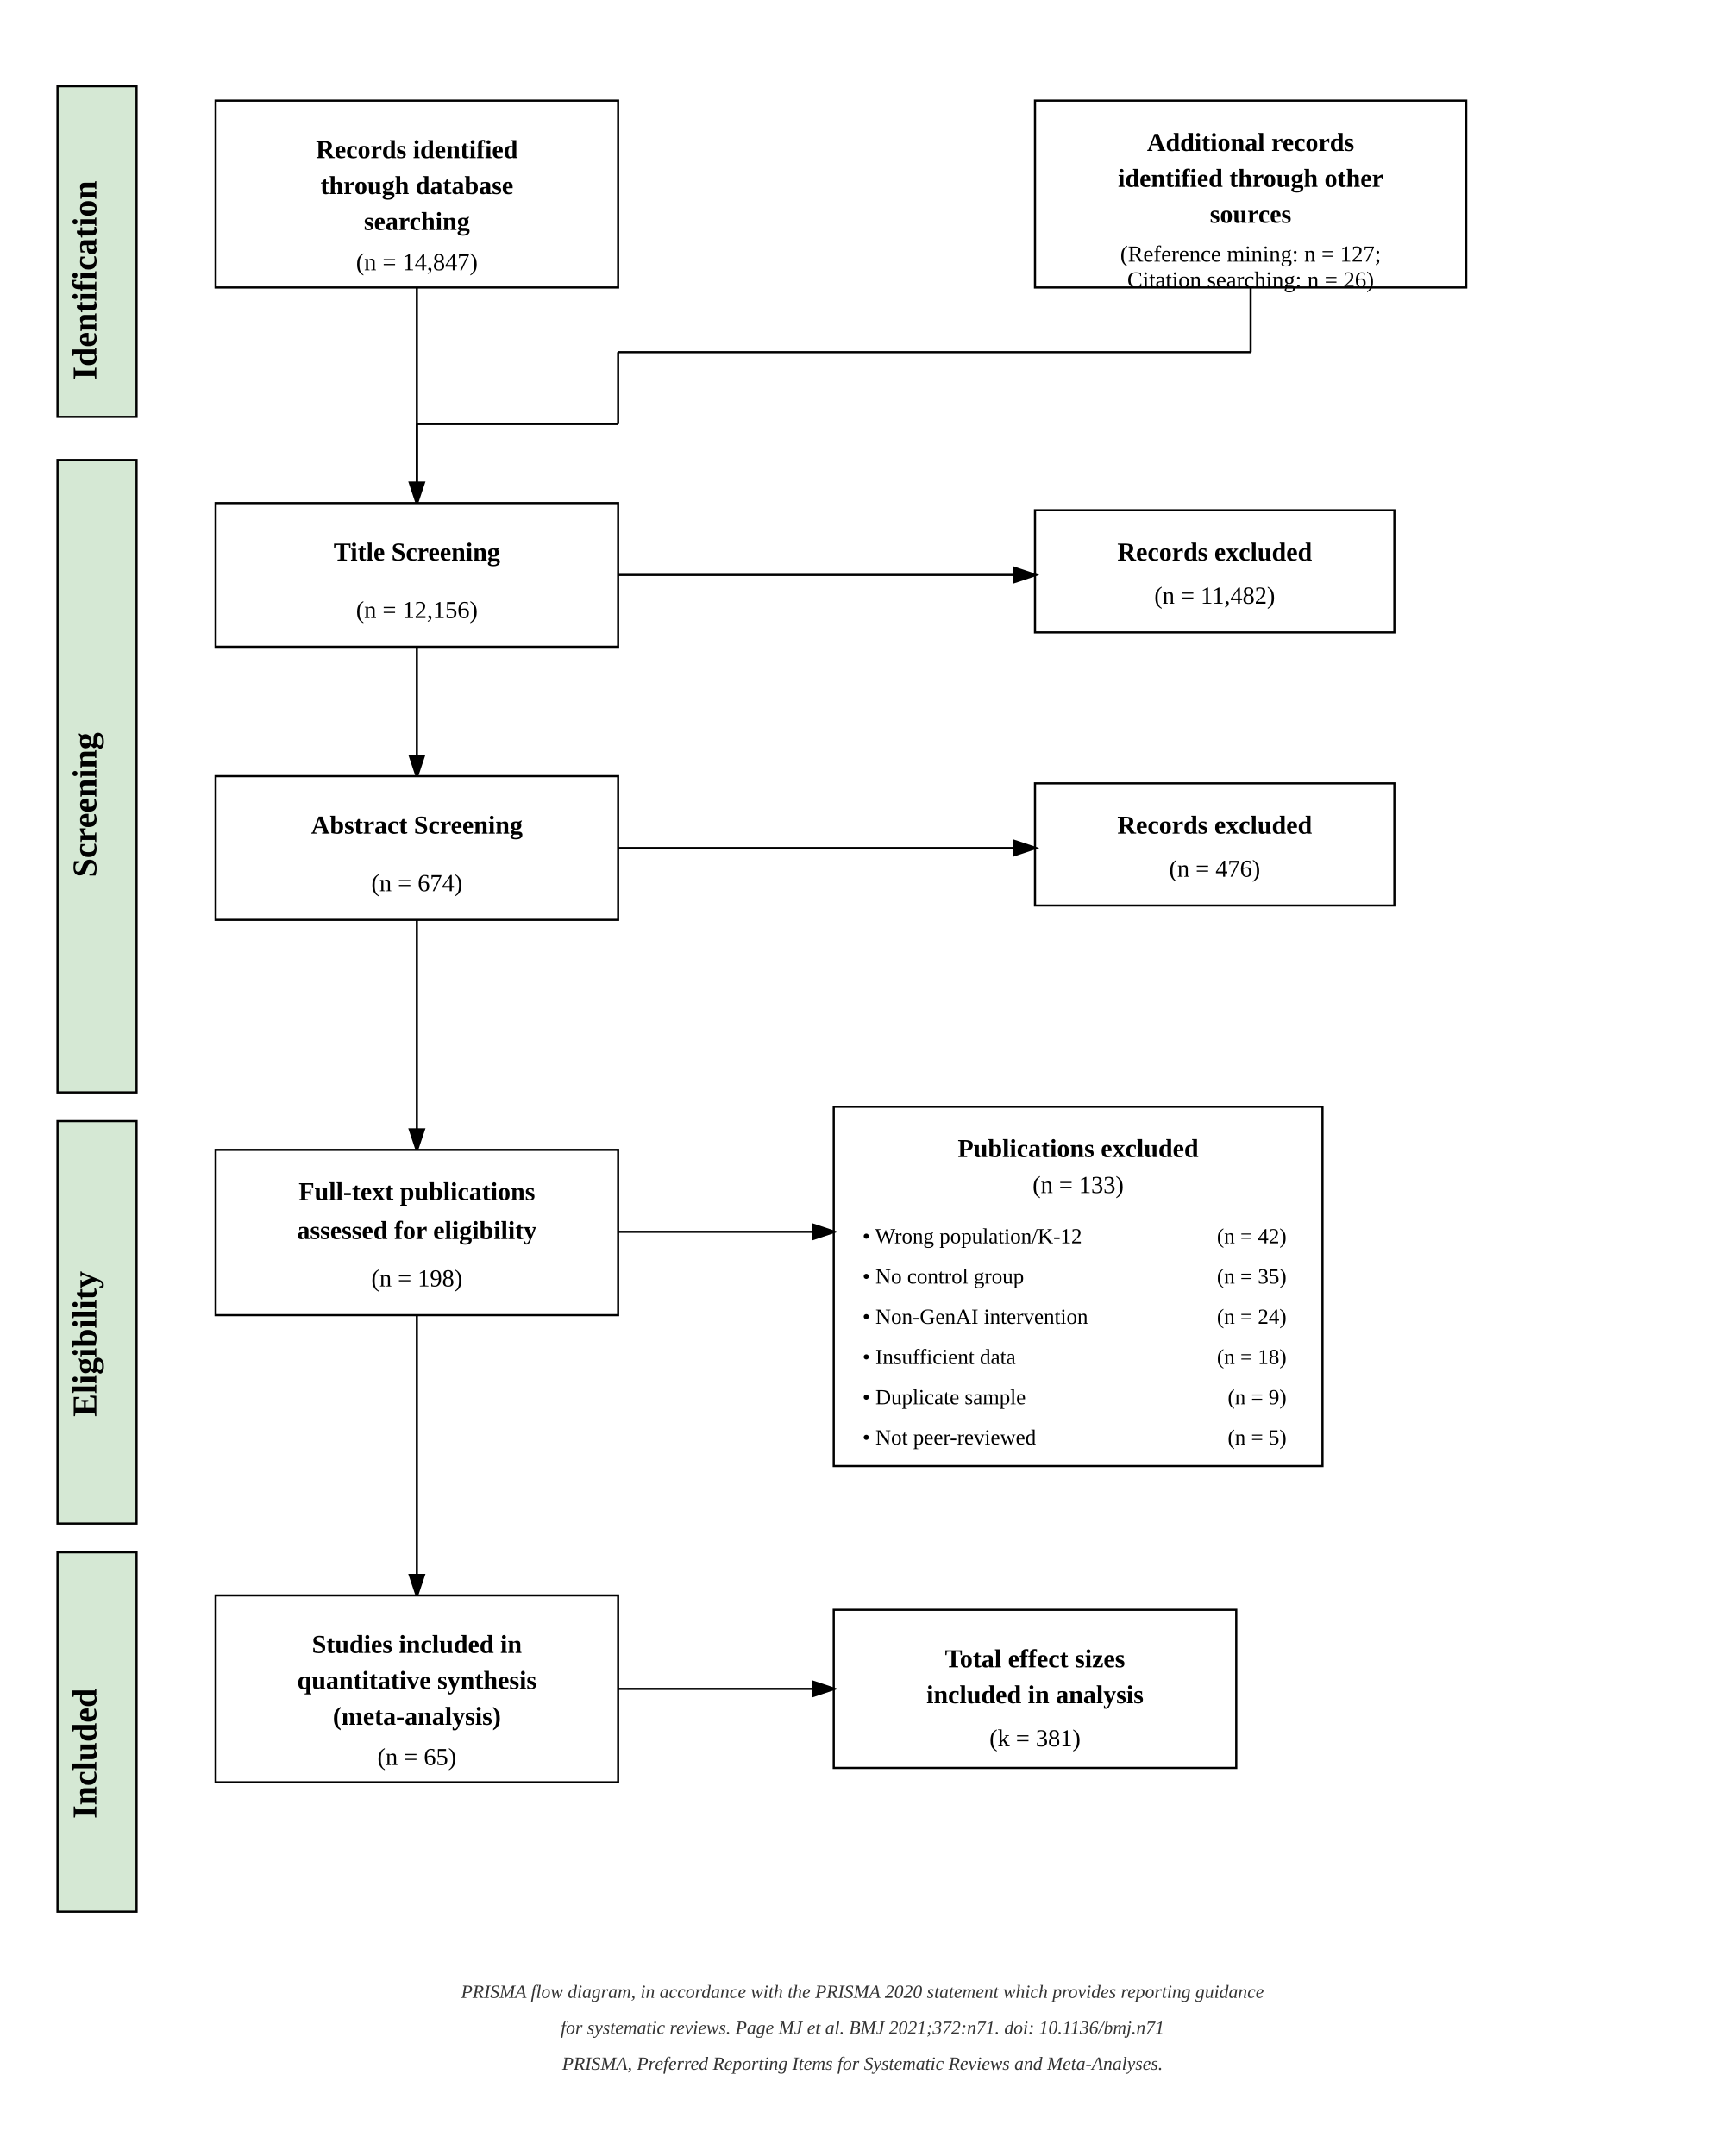
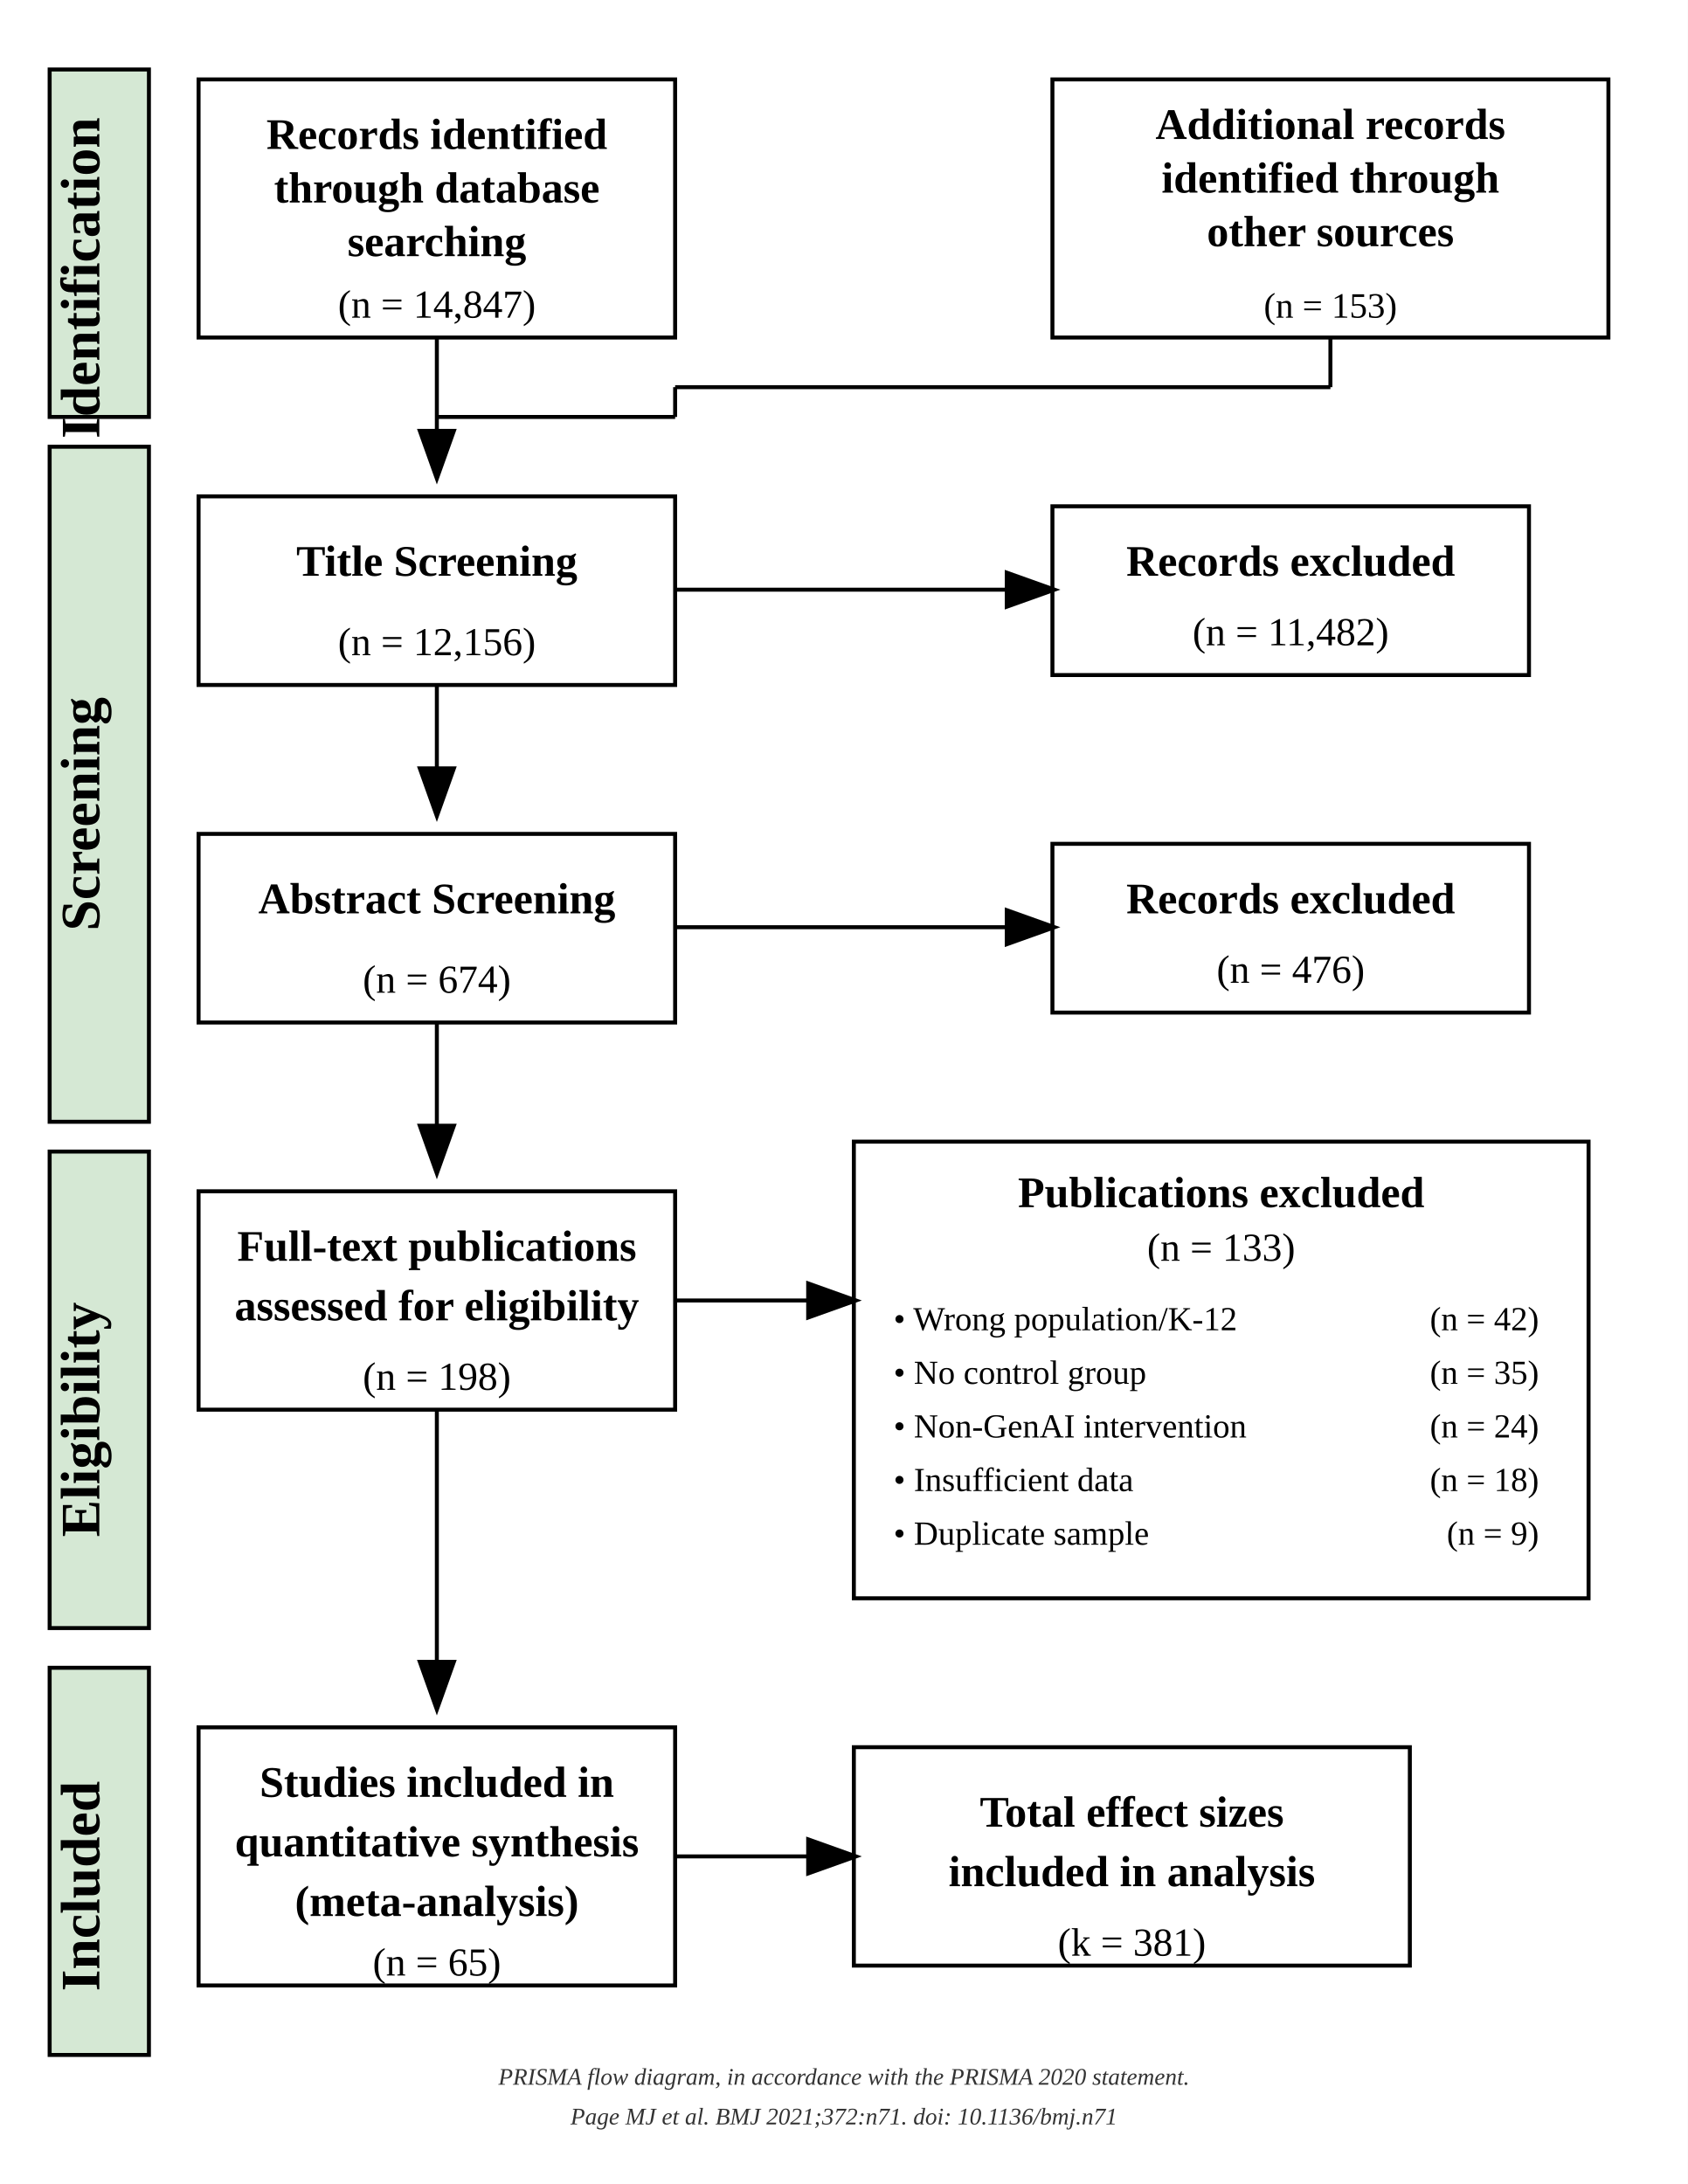
- <svg xmlns="http://www.w3.org/2000/svg" viewBox="0 0 1200 1500" width="1200" height="1500">
+ <svg xmlns="http://www.w3.org/2000/svg" viewBox="0 0 850 1100" width="850" height="1100">
  <defs>
    <style>
      .phase-label {
        font-family: 'Times New Roman', Times, serif;
-         font-size: 24px;
+         font-size: 28px;
        font-weight: bold;
        fill: #000;
      }
      .box-title {
        font-family: 'Times New Roman', Times, serif;
-         font-size: 18px;
+         font-size: 22px;
        font-weight: bold;
        fill: #000;
      }
      .box-text {
        font-family: 'Times New Roman', Times, serif;
-         font-size: 16px;
+         font-size: 18px;
        fill: #000;
      }
      .box-number {
        font-family: 'Times New Roman', Times, serif;
-         font-size: 17px;
+         font-size: 20px;
        fill: #000;
      }
      .bullet {
        font-family: 'Times New Roman', Times, serif;
-         font-size: 15px;
+         font-size: 17px;
        fill: #000;
      }
      .footer {
        font-family: 'Times New Roman', Times, serif;
-         font-size: 13px;
+         font-size: 12px;
        fill: #333;
        font-style: italic;
      }
    </style>
-     <marker id="arrow" markerWidth="12" markerHeight="12" refX="10" refY="4" orient="auto" markerUnits="strokeWidth">
-       <path d="M0,0 L0,8 L12,4 z" fill="#000" />
+     <marker id="arrow" markerWidth="14" markerHeight="14" refX="12" refY="5" orient="auto" markerUnits="strokeWidth">
+       <path d="M0,0 L0,10 L14,5 z" fill="#000" />
    </marker>
  </defs>
-   <rect width="1200" height="1500" fill="white" />
-   <rect x="40" y="60" width="55" height="230" fill="#d5e8d4" stroke="#000000" stroke-width="1.5" />
-   <text x="67" y="195" text-anchor="middle" class="phase-label" transform="rotate(-90, 67, 195)">Identification</text>
-   <rect x="150" y="70" width="280" height="130" fill="#ffffff" stroke="#000000" stroke-width="1.5" />
-   <text x="290" y="110" text-anchor="middle" class="box-title">Records identified</text>
-   <text x="290" y="135" text-anchor="middle" class="box-title">through database</text>
-   <text x="290" y="160" text-anchor="middle" class="box-title">searching</text>
-   <text x="290" y="188" text-anchor="middle" class="box-number">(n = 14,847)</text>
-   <rect x="720" y="70" width="300" height="130" fill="#ffffff" stroke="#000000" stroke-width="1.5" />
-   <text x="870" y="105" text-anchor="middle" class="box-title">Additional records</text>
-   <text x="870" y="130" text-anchor="middle" class="box-title">identified through other</text>
-   <text x="870" y="155" text-anchor="middle" class="box-title">sources</text>
-   <text x="870" y="182" text-anchor="middle" class="box-text">(Reference mining: n = 127;</text>
-   <text x="870" y="200" text-anchor="middle" class="box-text">Citation searching: n = 26)</text>
-   <line x1="290" y1="200" x2="290" y2="350" stroke="#000" stroke-width="1.5" marker-end="url(#arrow)" />
-   <line x1="870" y1="200" x2="870" y2="245" stroke="#000" stroke-width="1.5" />
-   <line x1="870" y1="245" x2="430" y2="245" stroke="#000" stroke-width="1.5" />
-   <line x1="430" y1="245" x2="430" y2="295" stroke="#000" stroke-width="1.5" />
-   <line x1="430" y1="295" x2="290" y2="295" stroke="#000" stroke-width="1.5" />
-   <line x1="290" y1="295" x2="290" y2="350" stroke="#000" stroke-width="1.5" />
-   <rect x="40" y="320" width="55" height="440" fill="#d5e8d4" stroke="#000000" stroke-width="1.5" />
-   <text x="67" y="560" text-anchor="middle" class="phase-label" transform="rotate(-90, 67, 560)">Screening</text>
-   <rect x="150" y="350" width="280" height="100" fill="#ffffff" stroke="#000000" stroke-width="1.5" />
-   <text x="290" y="390" text-anchor="middle" class="box-title">Title Screening</text>
-   <text x="290" y="430" text-anchor="middle" class="box-number">(n = 12,156)</text>
-   <rect x="720" y="355" width="250" height="85" fill="#ffffff" stroke="#000000" stroke-width="1.5" />
-   <text x="845" y="390" text-anchor="middle" class="box-title">Records excluded</text>
-   <text x="845" y="420" text-anchor="middle" class="box-number">(n = 11,482)</text>
-   <line x1="430" y1="400" x2="720" y2="400" stroke="#000" stroke-width="1.5" marker-end="url(#arrow)" />
-   <line x1="290" y1="450" x2="290" y2="540" stroke="#000" stroke-width="1.5" marker-end="url(#arrow)" />
-   <rect x="150" y="540" width="280" height="100" fill="#ffffff" stroke="#000000" stroke-width="1.5" />
-   <text x="290" y="580" text-anchor="middle" class="box-title">Abstract Screening</text>
-   <text x="290" y="620" text-anchor="middle" class="box-number">(n = 674)</text>
-   <rect x="720" y="545" width="250" height="85" fill="#ffffff" stroke="#000000" stroke-width="1.5" />
-   <text x="845" y="580" text-anchor="middle" class="box-title">Records excluded</text>
-   <text x="845" y="610" text-anchor="middle" class="box-number">(n = 476)</text>
-   <line x1="430" y1="590" x2="720" y2="590" stroke="#000" stroke-width="1.5" marker-end="url(#arrow)" />
-   <line x1="290" y1="640" x2="290" y2="800" stroke="#000" stroke-width="1.5" marker-end="url(#arrow)" />
-   <rect x="40" y="780" width="55" height="280" fill="#d5e8d4" stroke="#000000" stroke-width="1.5" />
-   <text x="67" y="935" text-anchor="middle" class="phase-label" transform="rotate(-90, 67, 935)">Eligibility</text>
-   <rect x="150" y="800" width="280" height="115" fill="#ffffff" stroke="#000000" stroke-width="1.5" />
-   <text x="290" y="835" text-anchor="middle" class="box-title">Full-text publications</text>
-   <text x="290" y="862" text-anchor="middle" class="box-title">assessed for eligibility</text>
-   <text x="290" y="895" text-anchor="middle" class="box-number">(n = 198)</text>
-   <rect x="580" y="770" width="340" height="250" fill="#ffffff" stroke="#000000" stroke-width="1.5" />
-   <text x="750" y="805" text-anchor="middle" class="box-title">Publications excluded</text>
-   <text x="750" y="830" text-anchor="middle" class="box-number">(n = 133)</text>
-   <text x="600" y="865" class="bullet">• Wrong population/K-12</text>
-   <text x="895" y="865" text-anchor="end" class="bullet">(n = 42)</text>
-   <text x="600" y="893" class="bullet">• No control group</text>
-   <text x="895" y="893" text-anchor="end" class="bullet">(n = 35)</text>
-   <text x="600" y="921" class="bullet">• Non-GenAI intervention</text>
-   <text x="895" y="921" text-anchor="end" class="bullet">(n = 24)</text>
-   <text x="600" y="949" class="bullet">• Insufficient data</text>
-   <text x="895" y="949" text-anchor="end" class="bullet">(n = 18)</text>
-   <text x="600" y="977" class="bullet">• Duplicate sample</text>
-   <text x="895" y="977" text-anchor="end" class="bullet">(n = 9)</text>
-   <text x="600" y="1005" class="bullet">• Not peer-reviewed</text>
-   <text x="895" y="1005" text-anchor="end" class="bullet">(n = 5)</text>
-   <line x1="430" y1="857" x2="580" y2="857" stroke="#000" stroke-width="1.5" marker-end="url(#arrow)" />
-   <line x1="290" y1="915" x2="290" y2="1110" stroke="#000" stroke-width="1.5" marker-end="url(#arrow)" />
-   <rect x="40" y="1080" width="55" height="250" fill="#d5e8d4" stroke="#000000" stroke-width="1.5" />
-   <text x="67" y="1220" text-anchor="middle" class="phase-label" transform="rotate(-90, 67, 1220)">Included</text>
-   <rect x="150" y="1110" width="280" height="130" fill="#ffffff" stroke="#000000" stroke-width="1.5" />
-   <text x="290" y="1150" text-anchor="middle" class="box-title">Studies included in</text>
-   <text x="290" y="1175" text-anchor="middle" class="box-title">quantitative synthesis</text>
-   <text x="290" y="1200" text-anchor="middle" class="box-title">(meta-analysis)</text>
-   <text x="290" y="1228" text-anchor="middle" class="box-number">(n = 65)</text>
-   <rect x="580" y="1120" width="280" height="110" fill="#ffffff" stroke="#000000" stroke-width="1.5" />
-   <text x="720" y="1160" text-anchor="middle" class="box-title">Total effect sizes</text>
-   <text x="720" y="1185" text-anchor="middle" class="box-title">included in analysis</text>
-   <text x="720" y="1215" text-anchor="middle" class="box-number">(k = 381)</text>
-   <line x1="430" y1="1175" x2="580" y2="1175" stroke="#000" stroke-width="1.5" marker-end="url(#arrow)" />
-   <text x="600" y="1390" text-anchor="middle" class="footer">PRISMA flow diagram, in accordance with the PRISMA 2020 statement which provides reporting guidance</text>
-   <text x="600" y="1415" text-anchor="middle" class="footer">for systematic reviews. Page MJ et al. BMJ 2021;372:n71. doi: 10.1136/bmj.n71</text>
-   <text x="600" y="1440" text-anchor="middle" class="footer">PRISMA, Preferred Reporting Items for Systematic Reviews and Meta-Analyses.</text>
+   <rect width="850" height="1100" fill="white" />
+   <rect x="25" y="35" width="50" height="175" fill="#d5e8d4" stroke="#000000" stroke-width="2" />
+   <text x="50" y="140" text-anchor="middle" class="phase-label" transform="rotate(-90, 50, 140)">Identification</text>
+   <rect x="100" y="40" width="240" height="130" fill="#ffffff" stroke="#000000" stroke-width="2" />
+   <text x="220" y="75" text-anchor="middle" class="box-title">Records identified</text>
+   <text x="220" y="102" text-anchor="middle" class="box-title">through database</text>
+   <text x="220" y="129" text-anchor="middle" class="box-title">searching</text>
+   <text x="220" y="160" text-anchor="middle" class="box-number">(n = 14,847)</text>
+   <rect x="530" y="40" width="280" height="130" fill="#ffffff" stroke="#000000" stroke-width="2" />
+   <text x="670" y="70" text-anchor="middle" class="box-title">Additional records</text>
+   <text x="670" y="97" text-anchor="middle" class="box-title">identified through</text>
+   <text x="670" y="124" text-anchor="middle" class="box-title">other sources</text>
+   <text x="670" y="160" text-anchor="middle" class="box-text">(n = 153)</text>
+   <line x1="220" y1="170" x2="220" y2="240" stroke="#000" stroke-width="2" marker-end="url(#arrow)" />
+   <line x1="670" y1="170" x2="670" y2="195" stroke="#000" stroke-width="2" />
+   <line x1="670" y1="195" x2="340" y2="195" stroke="#000" stroke-width="2" />
+   <line x1="340" y1="195" x2="340" y2="210" stroke="#000" stroke-width="2" />
+   <line x1="340" y1="210" x2="220" y2="210" stroke="#000" stroke-width="2" />
+   <rect x="25" y="225" width="50" height="340" fill="#d5e8d4" stroke="#000000" stroke-width="2" />
+   <text x="50" y="410" text-anchor="middle" class="phase-label" transform="rotate(-90, 50, 410)">Screening</text>
+   <rect x="100" y="250" width="240" height="95" fill="#ffffff" stroke="#000000" stroke-width="2" />
+   <text x="220" y="290" text-anchor="middle" class="box-title">Title Screening</text>
+   <text x="220" y="330" text-anchor="middle" class="box-number">(n = 12,156)</text>
+   <rect x="530" y="255" width="240" height="85" fill="#ffffff" stroke="#000000" stroke-width="2" />
+   <text x="650" y="290" text-anchor="middle" class="box-title">Records excluded</text>
+   <text x="650" y="325" text-anchor="middle" class="box-number">(n = 11,482)</text>
+   <line x1="340" y1="297" x2="530" y2="297" stroke="#000" stroke-width="2" marker-end="url(#arrow)" />
+   <line x1="220" y1="345" x2="220" y2="410" stroke="#000" stroke-width="2" marker-end="url(#arrow)" />
+   <rect x="100" y="420" width="240" height="95" fill="#ffffff" stroke="#000000" stroke-width="2" />
+   <text x="220" y="460" text-anchor="middle" class="box-title">Abstract Screening</text>
+   <text x="220" y="500" text-anchor="middle" class="box-number">(n = 674)</text>
+   <rect x="530" y="425" width="240" height="85" fill="#ffffff" stroke="#000000" stroke-width="2" />
+   <text x="650" y="460" text-anchor="middle" class="box-title">Records excluded</text>
+   <text x="650" y="495" text-anchor="middle" class="box-number">(n = 476)</text>
+   <line x1="340" y1="467" x2="530" y2="467" stroke="#000" stroke-width="2" marker-end="url(#arrow)" />
+   <line x1="220" y1="515" x2="220" y2="590" stroke="#000" stroke-width="2" marker-end="url(#arrow)" />
+   <rect x="25" y="580" width="50" height="240" fill="#d5e8d4" stroke="#000000" stroke-width="2" />
+   <text x="50" y="715" text-anchor="middle" class="phase-label" transform="rotate(-90, 50, 715)">Eligibility</text>
+   <rect x="100" y="600" width="240" height="110" fill="#ffffff" stroke="#000000" stroke-width="2" />
+   <text x="220" y="635" text-anchor="middle" class="box-title">Full-text publications</text>
+   <text x="220" y="665" text-anchor="middle" class="box-title">assessed for eligibility</text>
+   <text x="220" y="700" text-anchor="middle" class="box-number">(n = 198)</text>
+   <rect x="430" y="575" width="370" height="230" fill="#ffffff" stroke="#000000" stroke-width="2" />
+   <text x="615" y="608" text-anchor="middle" class="box-title">Publications excluded</text>
+   <text x="615" y="635" text-anchor="middle" class="box-number">(n = 133)</text>
+   <text x="450" y="670" class="bullet">• Wrong population/K-12</text>
+   <text x="775" y="670" text-anchor="end" class="bullet">(n = 42)</text>
+   <text x="450" y="697" class="bullet">• No control group</text>
+   <text x="775" y="697" text-anchor="end" class="bullet">(n = 35)</text>
+   <text x="450" y="724" class="bullet">• Non-GenAI intervention</text>
+   <text x="775" y="724" text-anchor="end" class="bullet">(n = 24)</text>
+   <text x="450" y="751" class="bullet">• Insufficient data</text>
+   <text x="775" y="751" text-anchor="end" class="bullet">(n = 18)</text>
+   <text x="450" y="778" class="bullet">• Duplicate sample</text>
+   <text x="775" y="778" text-anchor="end" class="bullet">(n = 9)</text>
+   <line x1="340" y1="655" x2="430" y2="655" stroke="#000" stroke-width="2" marker-end="url(#arrow)" />
+   <line x1="220" y1="710" x2="220" y2="860" stroke="#000" stroke-width="2" marker-end="url(#arrow)" />
+   <rect x="25" y="840" width="50" height="195" fill="#d5e8d4" stroke="#000000" stroke-width="2" />
+   <text x="50" y="950" text-anchor="middle" class="phase-label" transform="rotate(-90, 50, 950)">Included</text>
+   <rect x="100" y="870" width="240" height="130" fill="#ffffff" stroke="#000000" stroke-width="2" />
+   <text x="220" y="905" text-anchor="middle" class="box-title">Studies included in</text>
+   <text x="220" y="935" text-anchor="middle" class="box-title">quantitative synthesis</text>
+   <text x="220" y="965" text-anchor="middle" class="box-title">(meta-analysis)</text>
+   <text x="220" y="995" text-anchor="middle" class="box-number">(n = 65)</text>
+   <rect x="430" y="880" width="280" height="110" fill="#ffffff" stroke="#000000" stroke-width="2" />
+   <text x="570" y="920" text-anchor="middle" class="box-title">Total effect sizes</text>
+   <text x="570" y="950" text-anchor="middle" class="box-title">included in analysis</text>
+   <text x="570" y="985" text-anchor="middle" class="box-number">(k = 381)</text>
+   <line x1="340" y1="935" x2="430" y2="935" stroke="#000" stroke-width="2" marker-end="url(#arrow)" />
+   <text x="425" y="1050" text-anchor="middle" class="footer">PRISMA flow diagram, in accordance with the PRISMA 2020 statement.</text>
+   <text x="425" y="1070" text-anchor="middle" class="footer">Page MJ et al. BMJ 2021;372:n71. doi: 10.1136/bmj.n71</text>
</svg>
